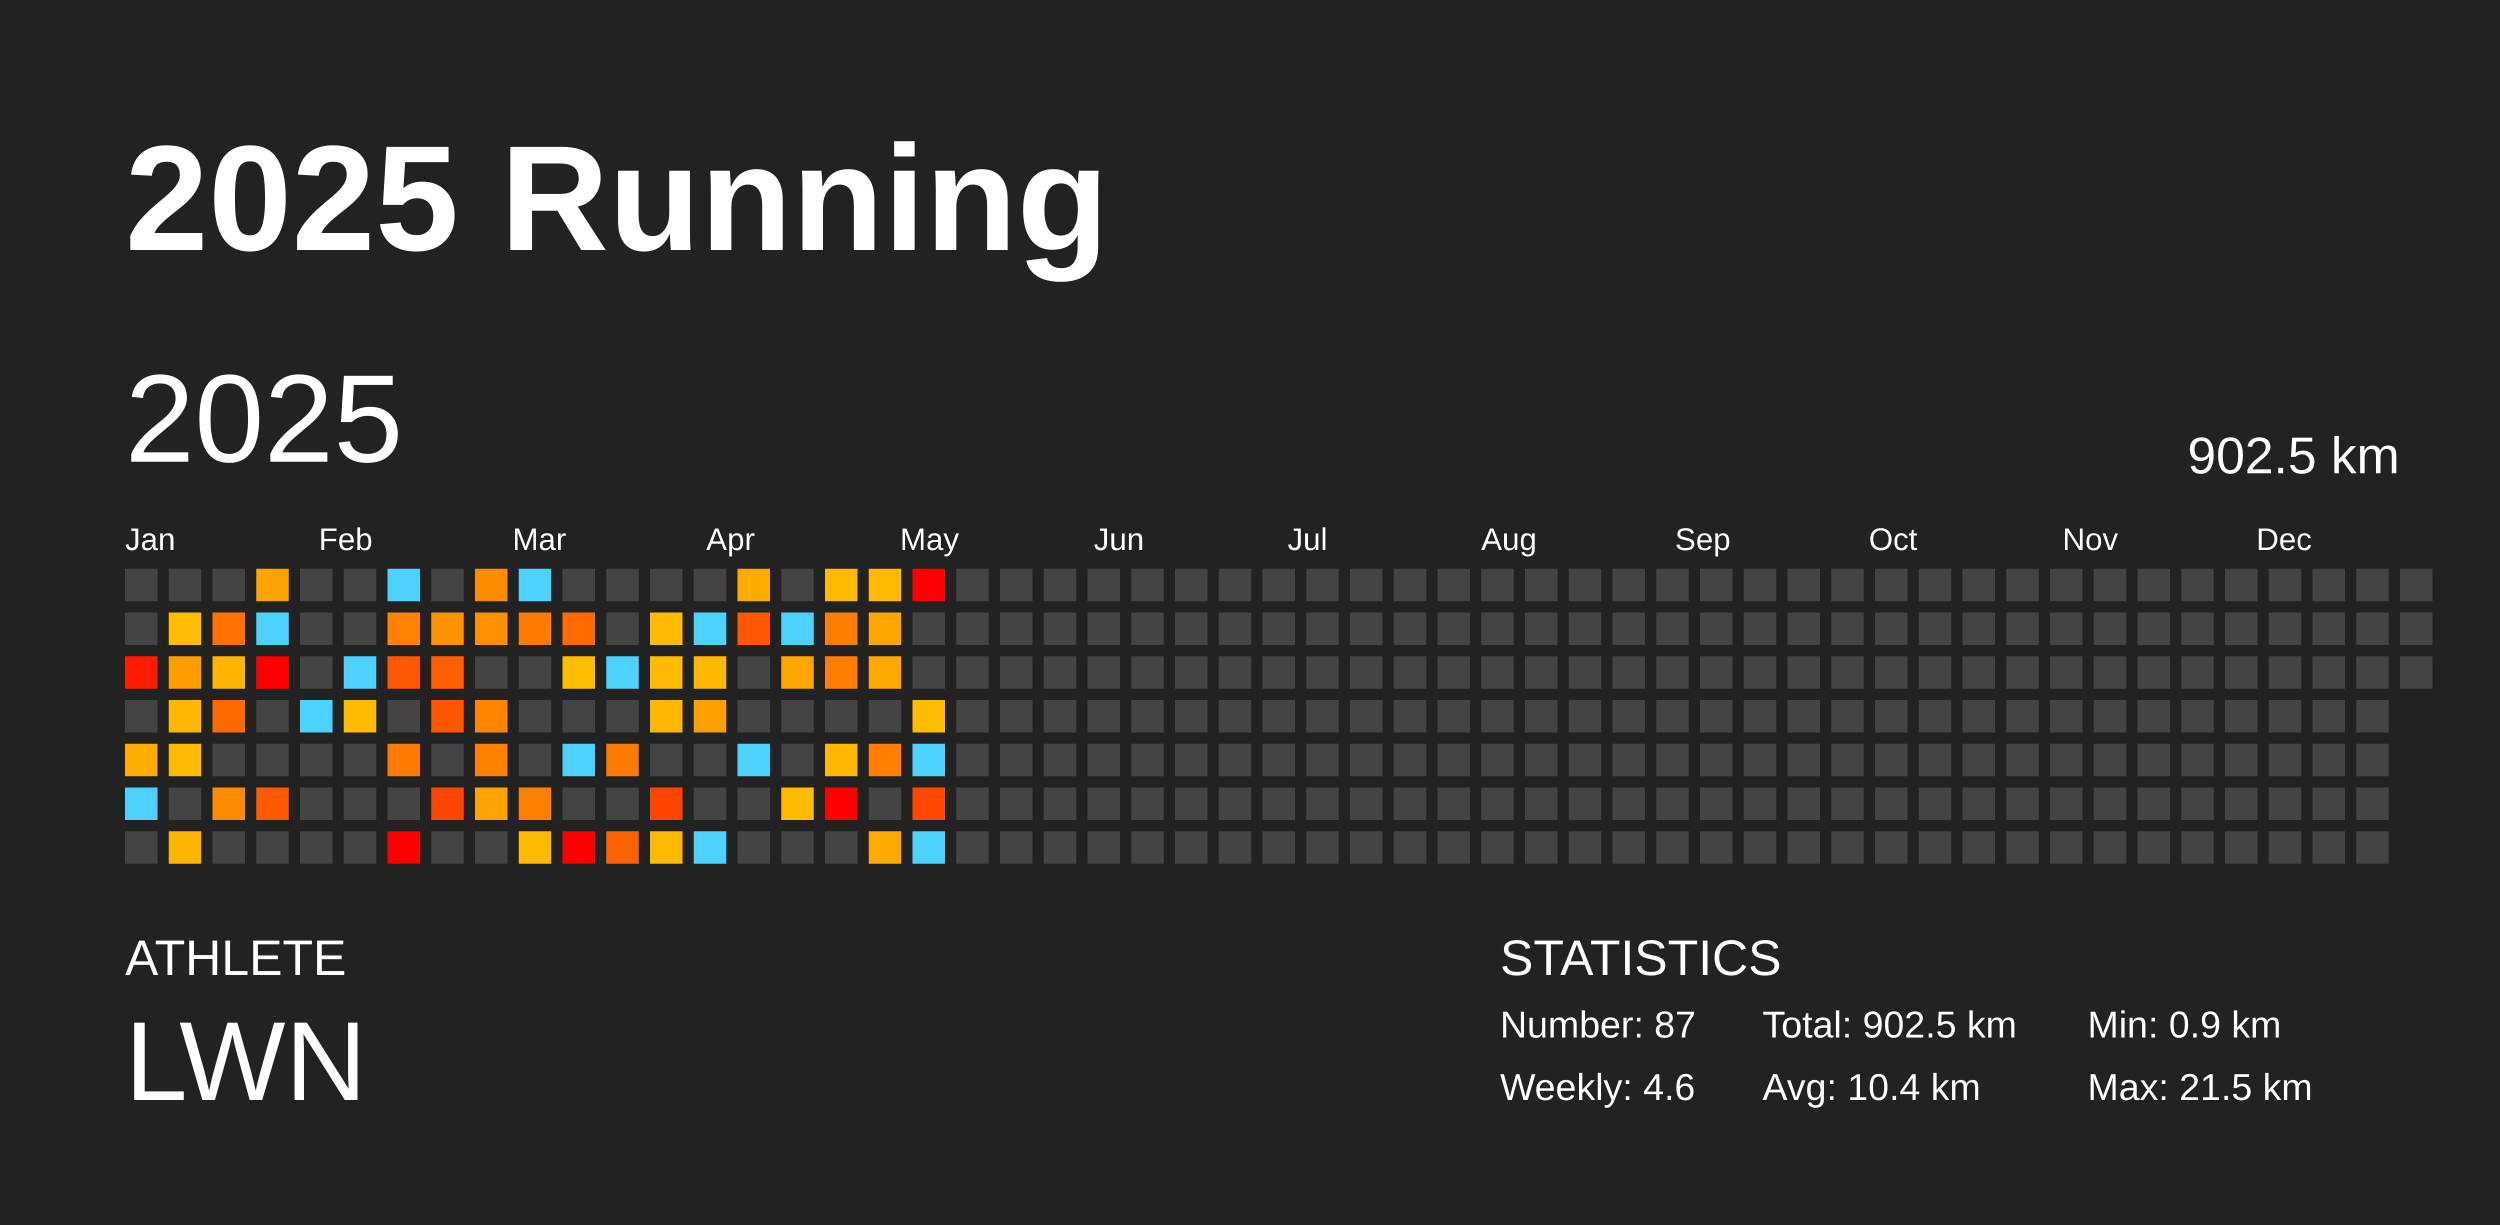
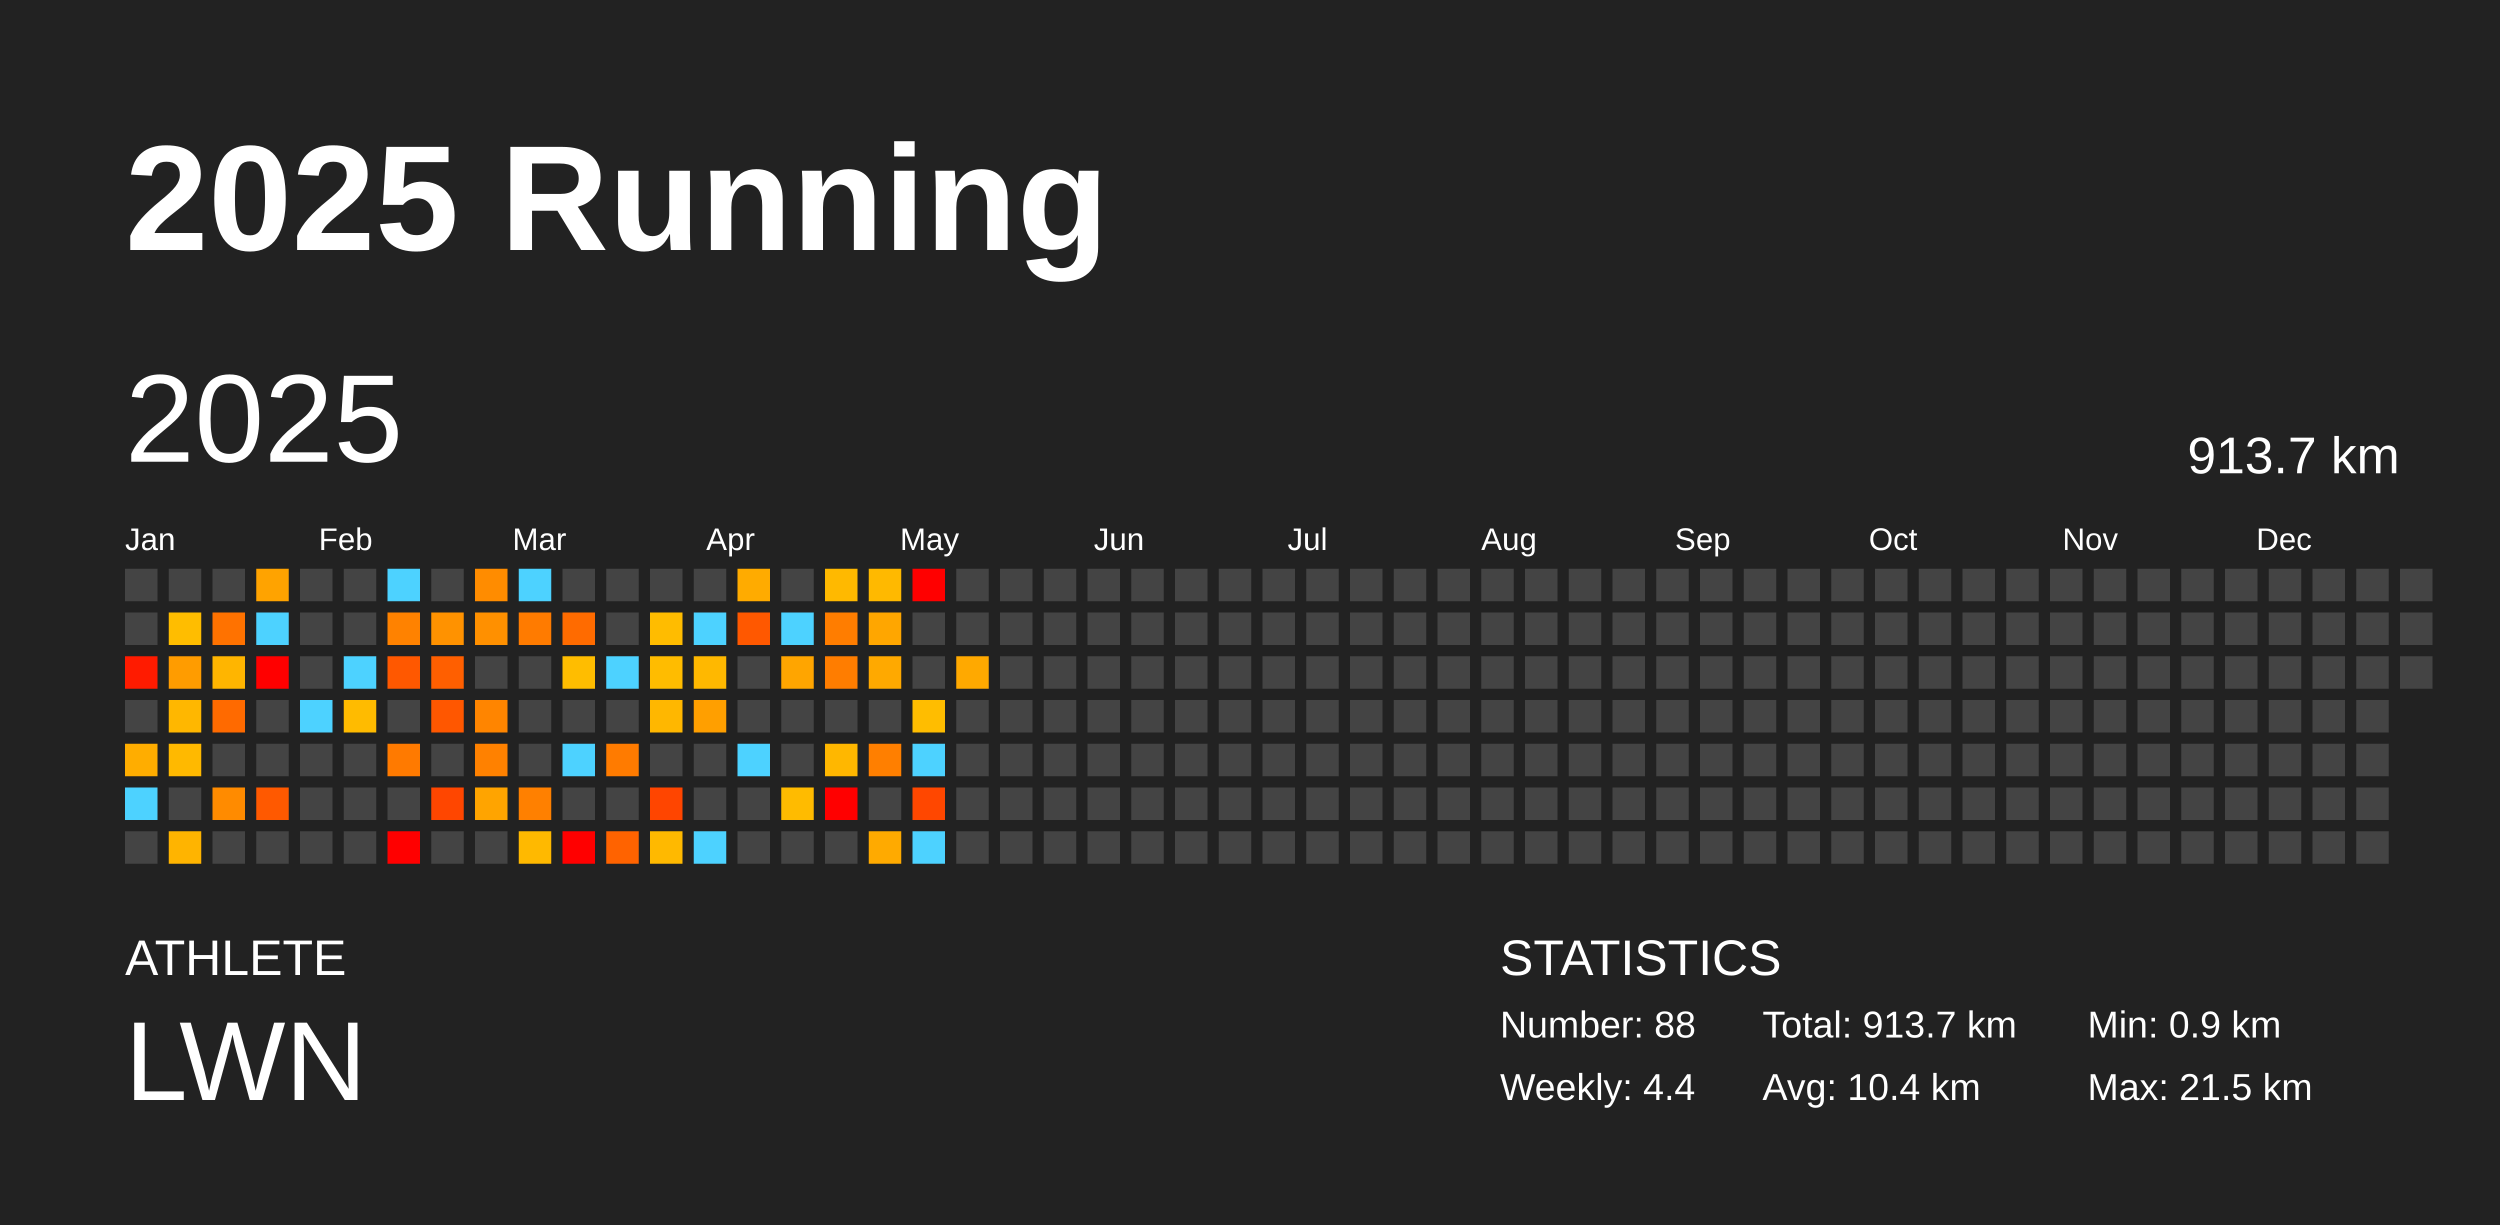
<svg xmlns="http://www.w3.org/2000/svg" baseProfile="full" height="98mm" version="1.1" viewBox="0,0,200,98" width="200mm">
  <defs />
  <rect fill="#222222" height="98" width="200" x="0" y="0" />
  <text fill="#FFFFFF" style="font-size:12px; font-family:Arial; font-weight:bold;" x="10" y="20">2025 Running</text>
  <text fill="#FFFFFF" style="font-size:4px; font-family:Arial" x="10" y="78">ATHLETE</text>
  <text fill="#FFFFFF" style="font-size:9px; font-family:Arial" x="10" y="88">LWN</text>
  <text fill="#FFFFFF" style="font-size:4px; font-family:Arial" x="120" y="78">STATISTICS</text>
-   <text fill="#FFFFFF" style="font-size:3px; font-family:Arial" x="120" y="83">Number: 87</text>
-   <text fill="#FFFFFF" style="font-size:3px; font-family:Arial" x="120" y="88">Weekly: 4.6</text>
-   <text fill="#FFFFFF" style="font-size:3px; font-family:Arial" x="141" y="83">Total: 902.5 km</text>
+   <text fill="#FFFFFF" style="font-size:3px; font-family:Arial" x="120" y="83">Number: 88</text>
+   <text fill="#FFFFFF" style="font-size:3px; font-family:Arial" x="120" y="88">Weekly: 4.4</text>
+   <text fill="#FFFFFF" style="font-size:3px; font-family:Arial" x="141" y="83">Total: 913.7 km</text>
  <text fill="#FFFFFF" style="font-size:3px; font-family:Arial" x="141" y="88">Avg: 10.4 km</text>
  <text fill="#FFFFFF" style="font-size:3px; font-family:Arial" x="167" y="83">Min: 0.9 km</text>
  <text fill="#FFFFFF" style="font-size:3px; font-family:Arial" x="167" y="88">Max: 21.5 km</text>
  <text dominant-baseline="hanging" fill="#FFFFFF" style="font-size:10.0px; font-family:Arial;" x="10" y="30">2025</text>
-   <text dominant-baseline="hanging" fill="#FFFFFF" style="font-size:4.125px; font-family:Arial;" x="175" y="35">902.5 km</text>
+   <text dominant-baseline="hanging" fill="#FFFFFF" style="font-size:4.125px; font-family:Arial;" x="175" y="35">913.7 km</text>
  <text fill="#FFFFFF" style="font-size:2.5px; font-family:Arial" x="10.0" y="44">Jan</text>
  <text fill="#FFFFFF" style="font-size:2.5px; font-family:Arial" x="25.5" y="44">Feb</text>
  <text fill="#FFFFFF" style="font-size:2.5px; font-family:Arial" x="41.0" y="44">Mar</text>
  <text fill="#FFFFFF" style="font-size:2.5px; font-family:Arial" x="56.5" y="44">Apr</text>
  <text fill="#FFFFFF" style="font-size:2.5px; font-family:Arial" x="72.0" y="44">May</text>
  <text fill="#FFFFFF" style="font-size:2.5px; font-family:Arial" x="87.5" y="44">Jun</text>
  <text fill="#FFFFFF" style="font-size:2.5px; font-family:Arial" x="103.0" y="44">Jul</text>
  <text fill="#FFFFFF" style="font-size:2.5px; font-family:Arial" x="118.5" y="44">Aug</text>
  <text fill="#FFFFFF" style="font-size:2.5px; font-family:Arial" x="134.0" y="44">Sep</text>
  <text fill="#FFFFFF" style="font-size:2.5px; font-family:Arial" x="149.5" y="44">Oct</text>
  <text fill="#FFFFFF" style="font-size:2.5px; font-family:Arial" x="165.0" y="44">Nov</text>
  <text fill="#FFFFFF" style="font-size:2.5px; font-family:Arial" x="180.5" y="44">Dec</text>
  <rect fill="#444444" height="2.6" width="2.6" x="10.0" y="45.5" />
  <rect fill="#444444" height="2.6" width="2.6" x="10.0" y="49.0" />
  <rect fill="#ff1b00" height="2.6" width="2.6" x="10.0" y="52.5" />
  <rect fill="#444444" height="2.6" width="2.6" x="10.0" y="56.0" />
  <rect fill="#ffad00" height="2.6" width="2.6" x="10.0" y="59.5" />
  <rect fill="#4dd2ff" height="2.6" width="2.6" x="10.0" y="63.0" />
  <rect fill="#444444" height="2.6" width="2.6" x="10.0" y="66.5" />
  <rect fill="#444444" height="2.6" width="2.6" x="13.5" y="45.5" />
  <rect fill="#ffbd00" height="2.6" width="2.6" x="13.5" y="49.0" />
  <rect fill="#ff9c00" height="2.6" width="2.6" x="13.5" y="52.5" />
  <rect fill="#ffb700" height="2.6" width="2.6" x="13.5" y="56.0" />
  <rect fill="#ffb900" height="2.6" width="2.6" x="13.5" y="59.5" />
  <rect fill="#444444" height="2.6" width="2.6" x="13.5" y="63.0" />
  <rect fill="#ffb400" height="2.6" width="2.6" x="13.5" y="66.5" />
  <rect fill="#444444" height="2.6" width="2.6" x="17.0" y="45.5" />
  <rect fill="#ff7200" height="2.6" width="2.6" x="17.0" y="49.0" />
  <rect fill="#ffb500" height="2.6" width="2.6" x="17.0" y="52.5" />
  <rect fill="#ff6a00" height="2.6" width="2.6" x="17.0" y="56.0" />
  <rect fill="#444444" height="2.6" width="2.6" x="17.0" y="59.5" />
  <rect fill="#ff8b00" height="2.6" width="2.6" x="17.0" y="63.0" />
  <rect fill="#444444" height="2.6" width="2.6" x="17.0" y="66.5" />
  <rect fill="#ffa300" height="2.6" width="2.6" x="20.5" y="45.5" />
  <rect fill="#4dd2ff" height="2.6" width="2.6" x="20.5" y="49.0" />
  <rect fill="red" height="2.6" width="2.6" x="20.5" y="52.5" />
  <rect fill="#444444" height="2.6" width="2.6" x="20.5" y="56.0" />
  <rect fill="#444444" height="2.6" width="2.6" x="20.5" y="59.5" />
  <rect fill="#ff5900" height="2.6" width="2.6" x="20.5" y="63.0" />
  <rect fill="#444444" height="2.6" width="2.6" x="20.5" y="66.5" />
  <rect fill="#444444" height="2.6" width="2.6" x="24.0" y="45.5" />
  <rect fill="#444444" height="2.6" width="2.6" x="24.0" y="49.0" />
  <rect fill="#444444" height="2.6" width="2.6" x="24.0" y="52.5" />
  <rect fill="#4dd2ff" height="2.6" width="2.6" x="24.0" y="56.0" />
  <rect fill="#444444" height="2.6" width="2.6" x="24.0" y="59.5" />
  <rect fill="#444444" height="2.6" width="2.6" x="24.0" y="63.0" />
  <rect fill="#444444" height="2.6" width="2.6" x="24.0" y="66.5" />
  <rect fill="#444444" height="2.6" width="2.6" x="27.5" y="45.5" />
  <rect fill="#444444" height="2.6" width="2.6" x="27.5" y="49.0" />
  <rect fill="#4dd2ff" height="2.6" width="2.6" x="27.5" y="52.5" />
  <rect fill="#ffbb00" height="2.6" width="2.6" x="27.5" y="56.0" />
  <rect fill="#444444" height="2.6" width="2.6" x="27.5" y="59.5" />
  <rect fill="#444444" height="2.6" width="2.6" x="27.5" y="63.0" />
  <rect fill="#444444" height="2.6" width="2.6" x="27.5" y="66.5" />
  <rect fill="#4dd2ff" height="2.6" width="2.6" x="31.0" y="45.5" />
  <rect fill="#ff8200" height="2.6" width="2.6" x="31.0" y="49.0" />
  <rect fill="#ff5800" height="2.6" width="2.6" x="31.0" y="52.5" />
  <rect fill="#444444" height="2.6" width="2.6" x="31.0" y="56.0" />
  <rect fill="#ff7a00" height="2.6" width="2.6" x="31.0" y="59.5" />
  <rect fill="#444444" height="2.6" width="2.6" x="31.0" y="63.0" />
  <rect fill="red" height="2.6" width="2.6" x="31.0" y="66.5" />
  <rect fill="#444444" height="2.6" width="2.6" x="34.5" y="45.5" />
  <rect fill="#ff9200" height="2.6" width="2.6" x="34.5" y="49.0" />
  <rect fill="#ff5f00" height="2.6" width="2.6" x="34.5" y="52.5" />
  <rect fill="#ff5700" height="2.6" width="2.6" x="34.5" y="56.0" />
  <rect fill="#444444" height="2.6" width="2.6" x="34.5" y="59.5" />
  <rect fill="#ff4600" height="2.6" width="2.6" x="34.5" y="63.0" />
  <rect fill="#444444" height="2.6" width="2.6" x="34.5" y="66.5" />
  <rect fill="#ff8c00" height="2.6" width="2.6" x="38.0" y="45.5" />
  <rect fill="#ff9000" height="2.6" width="2.6" x="38.0" y="49.0" />
  <rect fill="#444444" height="2.6" width="2.6" x="38.0" y="52.5" />
  <rect fill="#ff8500" height="2.6" width="2.6" x="38.0" y="56.0" />
  <rect fill="#ff8100" height="2.6" width="2.6" x="38.0" y="59.5" />
  <rect fill="#ffa400" height="2.6" width="2.6" x="38.0" y="63.0" />
  <rect fill="#444444" height="2.6" width="2.6" x="38.0" y="66.5" />
  <rect fill="#4dd2ff" height="2.6" width="2.6" x="41.5" y="45.5" />
  <rect fill="#ff7b00" height="2.6" width="2.6" x="41.5" y="49.0" />
  <rect fill="#444444" height="2.6" width="2.6" x="41.5" y="52.5" />
  <rect fill="#444444" height="2.6" width="2.6" x="41.5" y="56.0" />
  <rect fill="#444444" height="2.6" width="2.6" x="41.5" y="59.5" />
  <rect fill="#ff8000" height="2.6" width="2.6" x="41.5" y="63.0" />
  <rect fill="#ffb900" height="2.6" width="2.6" x="41.5" y="66.5" />
  <rect fill="#444444" height="2.6" width="2.6" x="45.0" y="45.5" />
  <rect fill="#ff6b00" height="2.6" width="2.6" x="45.0" y="49.0" />
  <rect fill="#ffbd00" height="2.6" width="2.6" x="45.0" y="52.5" />
  <rect fill="#444444" height="2.6" width="2.6" x="45.0" y="56.0" />
  <rect fill="#4dd2ff" height="2.6" width="2.6" x="45.0" y="59.5" />
  <rect fill="#444444" height="2.6" width="2.6" x="45.0" y="63.0" />
  <rect fill="red" height="2.6" width="2.6" x="45.0" y="66.5" />
  <rect fill="#444444" height="2.6" width="2.6" x="48.5" y="45.5" />
  <rect fill="#444444" height="2.6" width="2.6" x="48.5" y="49.0" />
  <rect fill="#4dd2ff" height="2.6" width="2.6" x="48.5" y="52.5" />
  <rect fill="#444444" height="2.6" width="2.6" x="48.5" y="56.0" />
  <rect fill="#ff7b00" height="2.6" width="2.6" x="48.5" y="59.5" />
  <rect fill="#444444" height="2.6" width="2.6" x="48.5" y="63.0" />
  <rect fill="#ff6300" height="2.6" width="2.6" x="48.5" y="66.5" />
  <rect fill="#444444" height="2.6" width="2.6" x="52.0" y="45.5" />
  <rect fill="#ffbc00" height="2.6" width="2.6" x="52.0" y="49.0" />
  <rect fill="#ffbc00" height="2.6" width="2.6" x="52.0" y="52.5" />
  <rect fill="#ffb700" height="2.6" width="2.6" x="52.0" y="56.0" />
  <rect fill="#444444" height="2.6" width="2.6" x="52.0" y="59.5" />
  <rect fill="#ff4500" height="2.6" width="2.6" x="52.0" y="63.0" />
  <rect fill="#ffb900" height="2.6" width="2.6" x="52.0" y="66.5" />
  <rect fill="#444444" height="2.6" width="2.6" x="55.5" y="45.5" />
  <rect fill="#4dd2ff" height="2.6" width="2.6" x="55.5" y="49.0" />
  <rect fill="#ffb800" height="2.6" width="2.6" x="55.5" y="52.5" />
  <rect fill="#ff9f00" height="2.6" width="2.6" x="55.5" y="56.0" />
  <rect fill="#444444" height="2.6" width="2.6" x="55.5" y="59.5" />
  <rect fill="#444444" height="2.6" width="2.6" x="55.5" y="63.0" />
  <rect fill="#4dd2ff" height="2.6" width="2.6" x="55.5" y="66.5" />
  <rect fill="#ffab00" height="2.6" width="2.6" x="59.0" y="45.5" />
  <rect fill="#ff5800" height="2.6" width="2.6" x="59.0" y="49.0" />
  <rect fill="#444444" height="2.6" width="2.6" x="59.0" y="52.5" />
  <rect fill="#444444" height="2.6" width="2.6" x="59.0" y="56.0" />
  <rect fill="#4dd2ff" height="2.6" width="2.6" x="59.0" y="59.5" />
  <rect fill="#444444" height="2.6" width="2.6" x="59.0" y="63.0" />
  <rect fill="#444444" height="2.6" width="2.6" x="59.0" y="66.5" />
  <rect fill="#444444" height="2.6" width="2.6" x="62.5" y="45.5" />
  <rect fill="#4dd2ff" height="2.6" width="2.6" x="62.5" y="49.0" />
  <rect fill="#ffa500" height="2.6" width="2.6" x="62.5" y="52.5" />
  <rect fill="#444444" height="2.6" width="2.6" x="62.5" y="56.0" />
  <rect fill="#444444" height="2.6" width="2.6" x="62.5" y="59.5" />
  <rect fill="#ffbb00" height="2.6" width="2.6" x="62.5" y="63.0" />
  <rect fill="#444444" height="2.6" width="2.6" x="62.5" y="66.5" />
  <rect fill="#ffb900" height="2.6" width="2.6" x="66.0" y="45.5" />
  <rect fill="#ff7d00" height="2.6" width="2.6" x="66.0" y="49.0" />
  <rect fill="#ff7d00" height="2.6" width="2.6" x="66.0" y="52.5" />
  <rect fill="#444444" height="2.6" width="2.6" x="66.0" y="56.0" />
  <rect fill="#ffb700" height="2.6" width="2.6" x="66.0" y="59.5" />
  <rect fill="red" height="2.6" width="2.6" x="66.0" y="63.0" />
  <rect fill="#444444" height="2.6" width="2.6" x="66.0" y="66.5" />
  <rect fill="#ffb900" height="2.6" width="2.6" x="69.5" y="45.5" />
  <rect fill="#ffa600" height="2.6" width="2.6" x="69.5" y="49.0" />
  <rect fill="#ffa900" height="2.6" width="2.6" x="69.5" y="52.5" />
  <rect fill="#444444" height="2.6" width="2.6" x="69.5" y="56.0" />
  <rect fill="#ff7f00" height="2.6" width="2.6" x="69.5" y="59.5" />
  <rect fill="#444444" height="2.6" width="2.6" x="69.5" y="63.0" />
  <rect fill="#ffaa00" height="2.6" width="2.6" x="69.5" y="66.5" />
  <rect fill="red" height="2.6" width="2.6" x="73.0" y="45.5" />
  <rect fill="#444444" height="2.6" width="2.6" x="73.0" y="49.0" />
  <rect fill="#444444" height="2.6" width="2.6" x="73.0" y="52.5" />
  <rect fill="#ffbd00" height="2.6" width="2.6" x="73.0" y="56.0" />
  <rect fill="#4dd2ff" height="2.6" width="2.6" x="73.0" y="59.5" />
  <rect fill="#ff4700" height="2.6" width="2.6" x="73.0" y="63.0" />
  <rect fill="#4dd2ff" height="2.6" width="2.6" x="73.0" y="66.5" />
  <rect fill="#444444" height="2.6" width="2.6" x="76.5" y="45.5" />
  <rect fill="#444444" height="2.6" width="2.6" x="76.5" y="49.0" />
-   <rect fill="#444444" height="2.6" width="2.6" x="76.5" y="52.5" />
+   <rect fill="#ffa900" height="2.6" width="2.6" x="76.5" y="52.5" />
  <rect fill="#444444" height="2.6" width="2.6" x="76.5" y="56.0" />
  <rect fill="#444444" height="2.6" width="2.6" x="76.5" y="59.5" />
  <rect fill="#444444" height="2.6" width="2.6" x="76.5" y="63.0" />
  <rect fill="#444444" height="2.6" width="2.6" x="76.5" y="66.5" />
  <rect fill="#444444" height="2.6" width="2.6" x="80.0" y="45.5" />
  <rect fill="#444444" height="2.6" width="2.6" x="80.0" y="49.0" />
  <rect fill="#444444" height="2.6" width="2.6" x="80.0" y="52.5" />
  <rect fill="#444444" height="2.6" width="2.6" x="80.0" y="56.0" />
  <rect fill="#444444" height="2.6" width="2.6" x="80.0" y="59.5" />
  <rect fill="#444444" height="2.6" width="2.6" x="80.0" y="63.0" />
  <rect fill="#444444" height="2.6" width="2.6" x="80.0" y="66.5" />
  <rect fill="#444444" height="2.6" width="2.6" x="83.5" y="45.5" />
  <rect fill="#444444" height="2.6" width="2.6" x="83.5" y="49.0" />
  <rect fill="#444444" height="2.6" width="2.6" x="83.5" y="52.5" />
  <rect fill="#444444" height="2.6" width="2.6" x="83.5" y="56.0" />
  <rect fill="#444444" height="2.6" width="2.6" x="83.5" y="59.5" />
  <rect fill="#444444" height="2.6" width="2.6" x="83.5" y="63.0" />
  <rect fill="#444444" height="2.6" width="2.6" x="83.5" y="66.5" />
  <rect fill="#444444" height="2.6" width="2.6" x="87.0" y="45.5" />
  <rect fill="#444444" height="2.6" width="2.6" x="87.0" y="49.0" />
  <rect fill="#444444" height="2.6" width="2.6" x="87.0" y="52.5" />
  <rect fill="#444444" height="2.6" width="2.6" x="87.0" y="56.0" />
  <rect fill="#444444" height="2.6" width="2.6" x="87.0" y="59.5" />
  <rect fill="#444444" height="2.6" width="2.6" x="87.0" y="63.0" />
  <rect fill="#444444" height="2.6" width="2.6" x="87.0" y="66.5" />
  <rect fill="#444444" height="2.6" width="2.6" x="90.5" y="45.5" />
  <rect fill="#444444" height="2.6" width="2.6" x="90.5" y="49.0" />
  <rect fill="#444444" height="2.6" width="2.6" x="90.5" y="52.5" />
  <rect fill="#444444" height="2.6" width="2.6" x="90.5" y="56.0" />
  <rect fill="#444444" height="2.6" width="2.6" x="90.5" y="59.5" />
  <rect fill="#444444" height="2.6" width="2.6" x="90.5" y="63.0" />
  <rect fill="#444444" height="2.6" width="2.6" x="90.5" y="66.5" />
  <rect fill="#444444" height="2.6" width="2.6" x="94.0" y="45.5" />
  <rect fill="#444444" height="2.6" width="2.6" x="94.0" y="49.0" />
  <rect fill="#444444" height="2.6" width="2.6" x="94.0" y="52.5" />
  <rect fill="#444444" height="2.6" width="2.6" x="94.0" y="56.0" />
  <rect fill="#444444" height="2.6" width="2.6" x="94.0" y="59.5" />
  <rect fill="#444444" height="2.6" width="2.6" x="94.0" y="63.0" />
  <rect fill="#444444" height="2.6" width="2.6" x="94.0" y="66.5" />
  <rect fill="#444444" height="2.6" width="2.6" x="97.5" y="45.5" />
  <rect fill="#444444" height="2.6" width="2.6" x="97.5" y="49.0" />
  <rect fill="#444444" height="2.6" width="2.6" x="97.5" y="52.5" />
  <rect fill="#444444" height="2.6" width="2.6" x="97.5" y="56.0" />
  <rect fill="#444444" height="2.6" width="2.6" x="97.5" y="59.5" />
  <rect fill="#444444" height="2.6" width="2.6" x="97.5" y="63.0" />
  <rect fill="#444444" height="2.6" width="2.6" x="97.5" y="66.5" />
  <rect fill="#444444" height="2.6" width="2.6" x="101.0" y="45.5" />
  <rect fill="#444444" height="2.6" width="2.6" x="101.0" y="49.0" />
  <rect fill="#444444" height="2.6" width="2.6" x="101.0" y="52.5" />
  <rect fill="#444444" height="2.6" width="2.6" x="101.0" y="56.0" />
  <rect fill="#444444" height="2.6" width="2.6" x="101.0" y="59.5" />
  <rect fill="#444444" height="2.6" width="2.6" x="101.0" y="63.0" />
  <rect fill="#444444" height="2.6" width="2.6" x="101.0" y="66.5" />
  <rect fill="#444444" height="2.6" width="2.6" x="104.5" y="45.5" />
  <rect fill="#444444" height="2.6" width="2.6" x="104.5" y="49.0" />
  <rect fill="#444444" height="2.6" width="2.6" x="104.5" y="52.5" />
  <rect fill="#444444" height="2.6" width="2.6" x="104.5" y="56.0" />
  <rect fill="#444444" height="2.6" width="2.6" x="104.5" y="59.5" />
  <rect fill="#444444" height="2.6" width="2.6" x="104.5" y="63.0" />
  <rect fill="#444444" height="2.6" width="2.6" x="104.5" y="66.5" />
  <rect fill="#444444" height="2.6" width="2.6" x="108.0" y="45.5" />
  <rect fill="#444444" height="2.6" width="2.6" x="108.0" y="49.0" />
  <rect fill="#444444" height="2.6" width="2.6" x="108.0" y="52.5" />
  <rect fill="#444444" height="2.6" width="2.6" x="108.0" y="56.0" />
  <rect fill="#444444" height="2.6" width="2.6" x="108.0" y="59.5" />
  <rect fill="#444444" height="2.6" width="2.6" x="108.0" y="63.0" />
  <rect fill="#444444" height="2.6" width="2.6" x="108.0" y="66.5" />
  <rect fill="#444444" height="2.6" width="2.6" x="111.5" y="45.5" />
  <rect fill="#444444" height="2.6" width="2.6" x="111.5" y="49.0" />
  <rect fill="#444444" height="2.6" width="2.6" x="111.5" y="52.5" />
  <rect fill="#444444" height="2.6" width="2.6" x="111.5" y="56.0" />
  <rect fill="#444444" height="2.6" width="2.6" x="111.5" y="59.5" />
  <rect fill="#444444" height="2.6" width="2.6" x="111.5" y="63.0" />
  <rect fill="#444444" height="2.6" width="2.6" x="111.5" y="66.5" />
  <rect fill="#444444" height="2.6" width="2.6" x="115.0" y="45.5" />
  <rect fill="#444444" height="2.6" width="2.6" x="115.0" y="49.0" />
  <rect fill="#444444" height="2.6" width="2.6" x="115.0" y="52.5" />
  <rect fill="#444444" height="2.6" width="2.6" x="115.0" y="56.0" />
  <rect fill="#444444" height="2.6" width="2.6" x="115.0" y="59.5" />
  <rect fill="#444444" height="2.6" width="2.6" x="115.0" y="63.0" />
  <rect fill="#444444" height="2.6" width="2.6" x="115.0" y="66.5" />
  <rect fill="#444444" height="2.6" width="2.6" x="118.5" y="45.5" />
  <rect fill="#444444" height="2.6" width="2.6" x="118.5" y="49.0" />
  <rect fill="#444444" height="2.6" width="2.6" x="118.5" y="52.5" />
  <rect fill="#444444" height="2.6" width="2.6" x="118.5" y="56.0" />
  <rect fill="#444444" height="2.6" width="2.6" x="118.5" y="59.5" />
  <rect fill="#444444" height="2.6" width="2.6" x="118.5" y="63.0" />
  <rect fill="#444444" height="2.6" width="2.6" x="118.5" y="66.5" />
  <rect fill="#444444" height="2.6" width="2.6" x="122.0" y="45.5" />
  <rect fill="#444444" height="2.6" width="2.6" x="122.0" y="49.0" />
  <rect fill="#444444" height="2.6" width="2.6" x="122.0" y="52.5" />
  <rect fill="#444444" height="2.6" width="2.6" x="122.0" y="56.0" />
  <rect fill="#444444" height="2.6" width="2.6" x="122.0" y="59.5" />
  <rect fill="#444444" height="2.6" width="2.6" x="122.0" y="63.0" />
  <rect fill="#444444" height="2.6" width="2.6" x="122.0" y="66.5" />
  <rect fill="#444444" height="2.6" width="2.6" x="125.5" y="45.5" />
  <rect fill="#444444" height="2.6" width="2.6" x="125.5" y="49.0" />
  <rect fill="#444444" height="2.6" width="2.6" x="125.5" y="52.5" />
  <rect fill="#444444" height="2.6" width="2.6" x="125.5" y="56.0" />
  <rect fill="#444444" height="2.6" width="2.6" x="125.5" y="59.5" />
  <rect fill="#444444" height="2.6" width="2.6" x="125.5" y="63.0" />
  <rect fill="#444444" height="2.6" width="2.6" x="125.5" y="66.5" />
  <rect fill="#444444" height="2.6" width="2.6" x="129.0" y="45.5" />
  <rect fill="#444444" height="2.6" width="2.6" x="129.0" y="49.0" />
  <rect fill="#444444" height="2.6" width="2.6" x="129.0" y="52.5" />
  <rect fill="#444444" height="2.6" width="2.6" x="129.0" y="56.0" />
  <rect fill="#444444" height="2.6" width="2.6" x="129.0" y="59.5" />
  <rect fill="#444444" height="2.6" width="2.6" x="129.0" y="63.0" />
  <rect fill="#444444" height="2.6" width="2.6" x="129.0" y="66.5" />
  <rect fill="#444444" height="2.6" width="2.6" x="132.5" y="45.5" />
  <rect fill="#444444" height="2.6" width="2.6" x="132.5" y="49.0" />
  <rect fill="#444444" height="2.6" width="2.6" x="132.5" y="52.5" />
  <rect fill="#444444" height="2.6" width="2.6" x="132.5" y="56.0" />
  <rect fill="#444444" height="2.6" width="2.6" x="132.5" y="59.5" />
  <rect fill="#444444" height="2.6" width="2.6" x="132.5" y="63.0" />
  <rect fill="#444444" height="2.6" width="2.6" x="132.5" y="66.5" />
  <rect fill="#444444" height="2.6" width="2.6" x="136.0" y="45.5" />
  <rect fill="#444444" height="2.6" width="2.6" x="136.0" y="49.0" />
  <rect fill="#444444" height="2.6" width="2.6" x="136.0" y="52.5" />
  <rect fill="#444444" height="2.6" width="2.6" x="136.0" y="56.0" />
  <rect fill="#444444" height="2.6" width="2.6" x="136.0" y="59.5" />
  <rect fill="#444444" height="2.6" width="2.6" x="136.0" y="63.0" />
  <rect fill="#444444" height="2.6" width="2.6" x="136.0" y="66.5" />
  <rect fill="#444444" height="2.6" width="2.6" x="139.5" y="45.5" />
  <rect fill="#444444" height="2.6" width="2.6" x="139.5" y="49.0" />
  <rect fill="#444444" height="2.6" width="2.6" x="139.5" y="52.5" />
  <rect fill="#444444" height="2.6" width="2.6" x="139.5" y="56.0" />
  <rect fill="#444444" height="2.6" width="2.6" x="139.5" y="59.5" />
  <rect fill="#444444" height="2.6" width="2.6" x="139.5" y="63.0" />
  <rect fill="#444444" height="2.6" width="2.6" x="139.5" y="66.5" />
  <rect fill="#444444" height="2.6" width="2.6" x="143.0" y="45.5" />
  <rect fill="#444444" height="2.6" width="2.6" x="143.0" y="49.0" />
  <rect fill="#444444" height="2.6" width="2.6" x="143.0" y="52.5" />
  <rect fill="#444444" height="2.6" width="2.6" x="143.0" y="56.0" />
  <rect fill="#444444" height="2.6" width="2.6" x="143.0" y="59.5" />
  <rect fill="#444444" height="2.6" width="2.6" x="143.0" y="63.0" />
  <rect fill="#444444" height="2.6" width="2.6" x="143.0" y="66.5" />
  <rect fill="#444444" height="2.6" width="2.6" x="146.5" y="45.5" />
  <rect fill="#444444" height="2.6" width="2.6" x="146.5" y="49.0" />
  <rect fill="#444444" height="2.6" width="2.6" x="146.5" y="52.5" />
  <rect fill="#444444" height="2.6" width="2.6" x="146.5" y="56.0" />
  <rect fill="#444444" height="2.6" width="2.6" x="146.5" y="59.5" />
  <rect fill="#444444" height="2.6" width="2.6" x="146.5" y="63.0" />
  <rect fill="#444444" height="2.6" width="2.6" x="146.5" y="66.5" />
  <rect fill="#444444" height="2.6" width="2.6" x="150.0" y="45.5" />
  <rect fill="#444444" height="2.6" width="2.6" x="150.0" y="49.0" />
  <rect fill="#444444" height="2.6" width="2.6" x="150.0" y="52.5" />
  <rect fill="#444444" height="2.6" width="2.6" x="150.0" y="56.0" />
  <rect fill="#444444" height="2.6" width="2.6" x="150.0" y="59.5" />
  <rect fill="#444444" height="2.6" width="2.6" x="150.0" y="63.0" />
  <rect fill="#444444" height="2.6" width="2.6" x="150.0" y="66.5" />
  <rect fill="#444444" height="2.6" width="2.6" x="153.5" y="45.5" />
  <rect fill="#444444" height="2.6" width="2.6" x="153.5" y="49.0" />
  <rect fill="#444444" height="2.6" width="2.6" x="153.5" y="52.5" />
  <rect fill="#444444" height="2.6" width="2.6" x="153.5" y="56.0" />
  <rect fill="#444444" height="2.6" width="2.6" x="153.5" y="59.5" />
  <rect fill="#444444" height="2.6" width="2.6" x="153.5" y="63.0" />
  <rect fill="#444444" height="2.6" width="2.6" x="153.5" y="66.5" />
  <rect fill="#444444" height="2.6" width="2.6" x="157.0" y="45.5" />
  <rect fill="#444444" height="2.6" width="2.6" x="157.0" y="49.0" />
  <rect fill="#444444" height="2.6" width="2.6" x="157.0" y="52.5" />
  <rect fill="#444444" height="2.6" width="2.6" x="157.0" y="56.0" />
  <rect fill="#444444" height="2.6" width="2.6" x="157.0" y="59.5" />
  <rect fill="#444444" height="2.6" width="2.6" x="157.0" y="63.0" />
  <rect fill="#444444" height="2.6" width="2.6" x="157.0" y="66.5" />
  <rect fill="#444444" height="2.6" width="2.6" x="160.5" y="45.5" />
  <rect fill="#444444" height="2.6" width="2.6" x="160.5" y="49.0" />
  <rect fill="#444444" height="2.6" width="2.6" x="160.5" y="52.5" />
  <rect fill="#444444" height="2.6" width="2.6" x="160.5" y="56.0" />
  <rect fill="#444444" height="2.6" width="2.6" x="160.5" y="59.5" />
  <rect fill="#444444" height="2.6" width="2.6" x="160.5" y="63.0" />
  <rect fill="#444444" height="2.6" width="2.6" x="160.5" y="66.5" />
  <rect fill="#444444" height="2.6" width="2.6" x="164.0" y="45.5" />
  <rect fill="#444444" height="2.6" width="2.6" x="164.0" y="49.0" />
  <rect fill="#444444" height="2.6" width="2.6" x="164.0" y="52.5" />
  <rect fill="#444444" height="2.6" width="2.6" x="164.0" y="56.0" />
  <rect fill="#444444" height="2.6" width="2.6" x="164.0" y="59.5" />
  <rect fill="#444444" height="2.6" width="2.6" x="164.0" y="63.0" />
  <rect fill="#444444" height="2.6" width="2.6" x="164.0" y="66.5" />
  <rect fill="#444444" height="2.6" width="2.6" x="167.5" y="45.5" />
  <rect fill="#444444" height="2.6" width="2.6" x="167.5" y="49.0" />
  <rect fill="#444444" height="2.6" width="2.6" x="167.5" y="52.5" />
  <rect fill="#444444" height="2.6" width="2.6" x="167.5" y="56.0" />
  <rect fill="#444444" height="2.6" width="2.6" x="167.5" y="59.5" />
  <rect fill="#444444" height="2.6" width="2.6" x="167.5" y="63.0" />
  <rect fill="#444444" height="2.6" width="2.6" x="167.5" y="66.5" />
  <rect fill="#444444" height="2.6" width="2.6" x="171.0" y="45.5" />
  <rect fill="#444444" height="2.6" width="2.6" x="171.0" y="49.0" />
  <rect fill="#444444" height="2.6" width="2.6" x="171.0" y="52.5" />
  <rect fill="#444444" height="2.6" width="2.6" x="171.0" y="56.0" />
  <rect fill="#444444" height="2.6" width="2.6" x="171.0" y="59.5" />
  <rect fill="#444444" height="2.6" width="2.6" x="171.0" y="63.0" />
  <rect fill="#444444" height="2.6" width="2.6" x="171.0" y="66.5" />
  <rect fill="#444444" height="2.6" width="2.6" x="174.5" y="45.5" />
  <rect fill="#444444" height="2.6" width="2.6" x="174.5" y="49.0" />
  <rect fill="#444444" height="2.6" width="2.6" x="174.5" y="52.5" />
  <rect fill="#444444" height="2.6" width="2.6" x="174.5" y="56.0" />
  <rect fill="#444444" height="2.6" width="2.6" x="174.5" y="59.5" />
  <rect fill="#444444" height="2.6" width="2.6" x="174.5" y="63.0" />
  <rect fill="#444444" height="2.6" width="2.6" x="174.5" y="66.5" />
  <rect fill="#444444" height="2.6" width="2.6" x="178.0" y="45.5" />
  <rect fill="#444444" height="2.6" width="2.6" x="178.0" y="49.0" />
  <rect fill="#444444" height="2.6" width="2.6" x="178.0" y="52.5" />
  <rect fill="#444444" height="2.6" width="2.6" x="178.0" y="56.0" />
  <rect fill="#444444" height="2.6" width="2.6" x="178.0" y="59.5" />
  <rect fill="#444444" height="2.6" width="2.6" x="178.0" y="63.0" />
  <rect fill="#444444" height="2.6" width="2.6" x="178.0" y="66.5" />
  <rect fill="#444444" height="2.6" width="2.6" x="181.5" y="45.5" />
  <rect fill="#444444" height="2.6" width="2.6" x="181.5" y="49.0" />
  <rect fill="#444444" height="2.6" width="2.6" x="181.5" y="52.5" />
  <rect fill="#444444" height="2.6" width="2.6" x="181.5" y="56.0" />
  <rect fill="#444444" height="2.6" width="2.6" x="181.5" y="59.5" />
  <rect fill="#444444" height="2.6" width="2.6" x="181.5" y="63.0" />
  <rect fill="#444444" height="2.6" width="2.6" x="181.5" y="66.5" />
  <rect fill="#444444" height="2.6" width="2.6" x="185.0" y="45.5" />
  <rect fill="#444444" height="2.6" width="2.6" x="185.0" y="49.0" />
  <rect fill="#444444" height="2.6" width="2.6" x="185.0" y="52.5" />
  <rect fill="#444444" height="2.6" width="2.6" x="185.0" y="56.0" />
  <rect fill="#444444" height="2.6" width="2.6" x="185.0" y="59.5" />
  <rect fill="#444444" height="2.6" width="2.6" x="185.0" y="63.0" />
  <rect fill="#444444" height="2.6" width="2.6" x="185.0" y="66.5" />
  <rect fill="#444444" height="2.6" width="2.6" x="188.5" y="45.5" />
  <rect fill="#444444" height="2.6" width="2.6" x="188.5" y="49.0" />
  <rect fill="#444444" height="2.6" width="2.6" x="188.5" y="52.5" />
  <rect fill="#444444" height="2.6" width="2.6" x="188.5" y="56.0" />
  <rect fill="#444444" height="2.6" width="2.6" x="188.5" y="59.5" />
  <rect fill="#444444" height="2.6" width="2.6" x="188.5" y="63.0" />
  <rect fill="#444444" height="2.6" width="2.6" x="188.5" y="66.5" />
  <rect fill="#444444" height="2.6" width="2.6" x="192.0" y="45.5" />
  <rect fill="#444444" height="2.6" width="2.6" x="192.0" y="49.0" />
  <rect fill="#444444" height="2.6" width="2.6" x="192.0" y="52.5" />
</svg>
